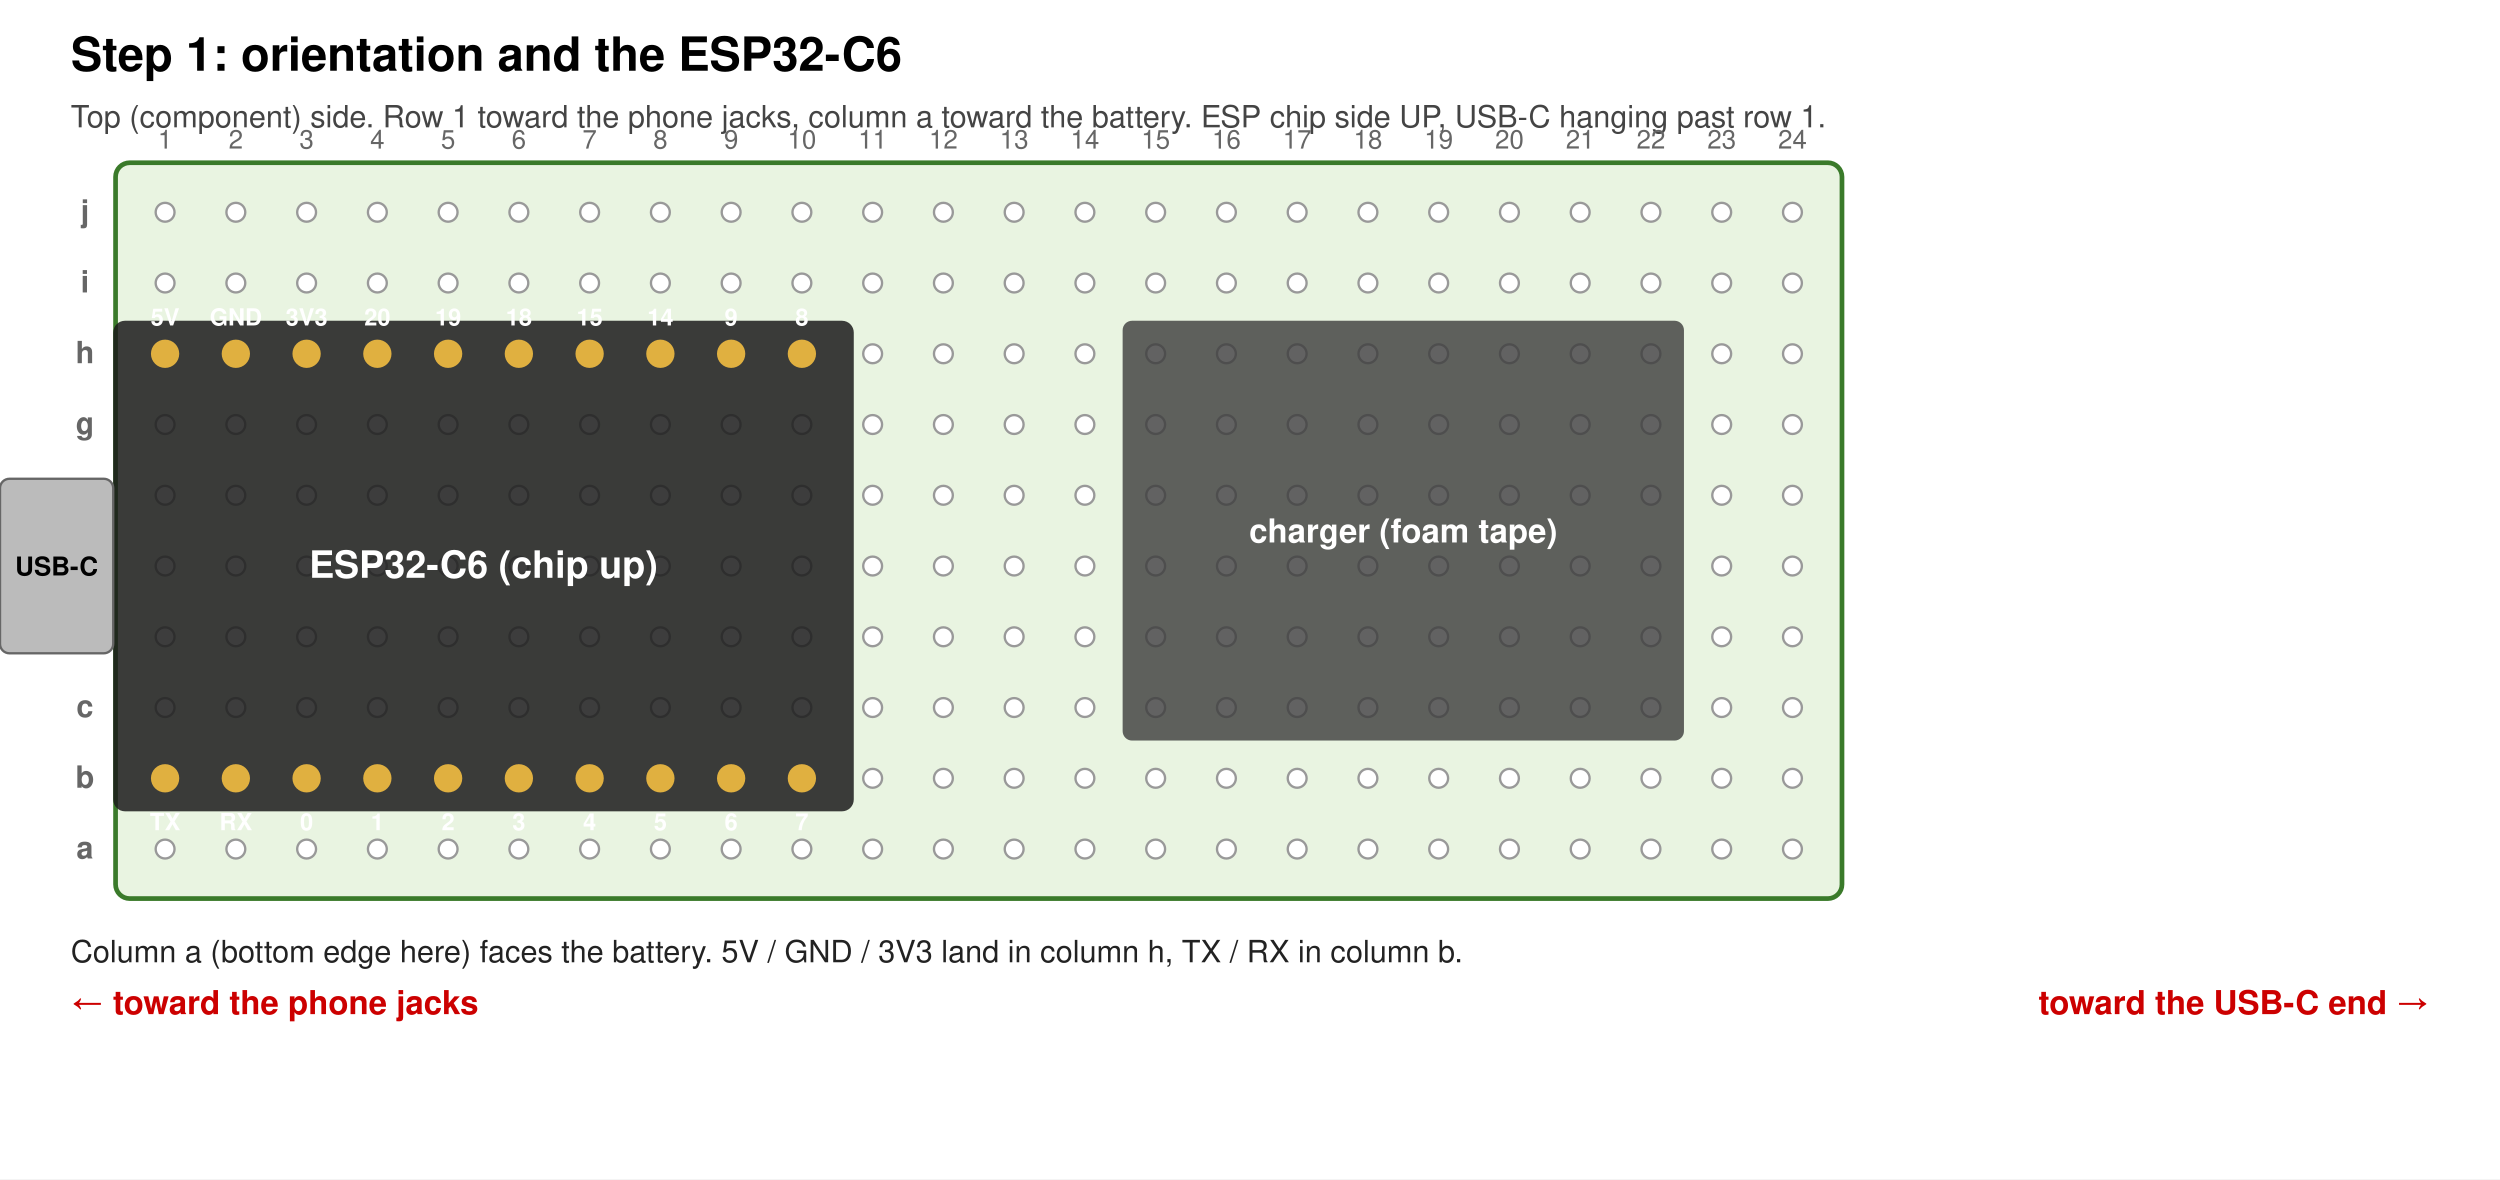
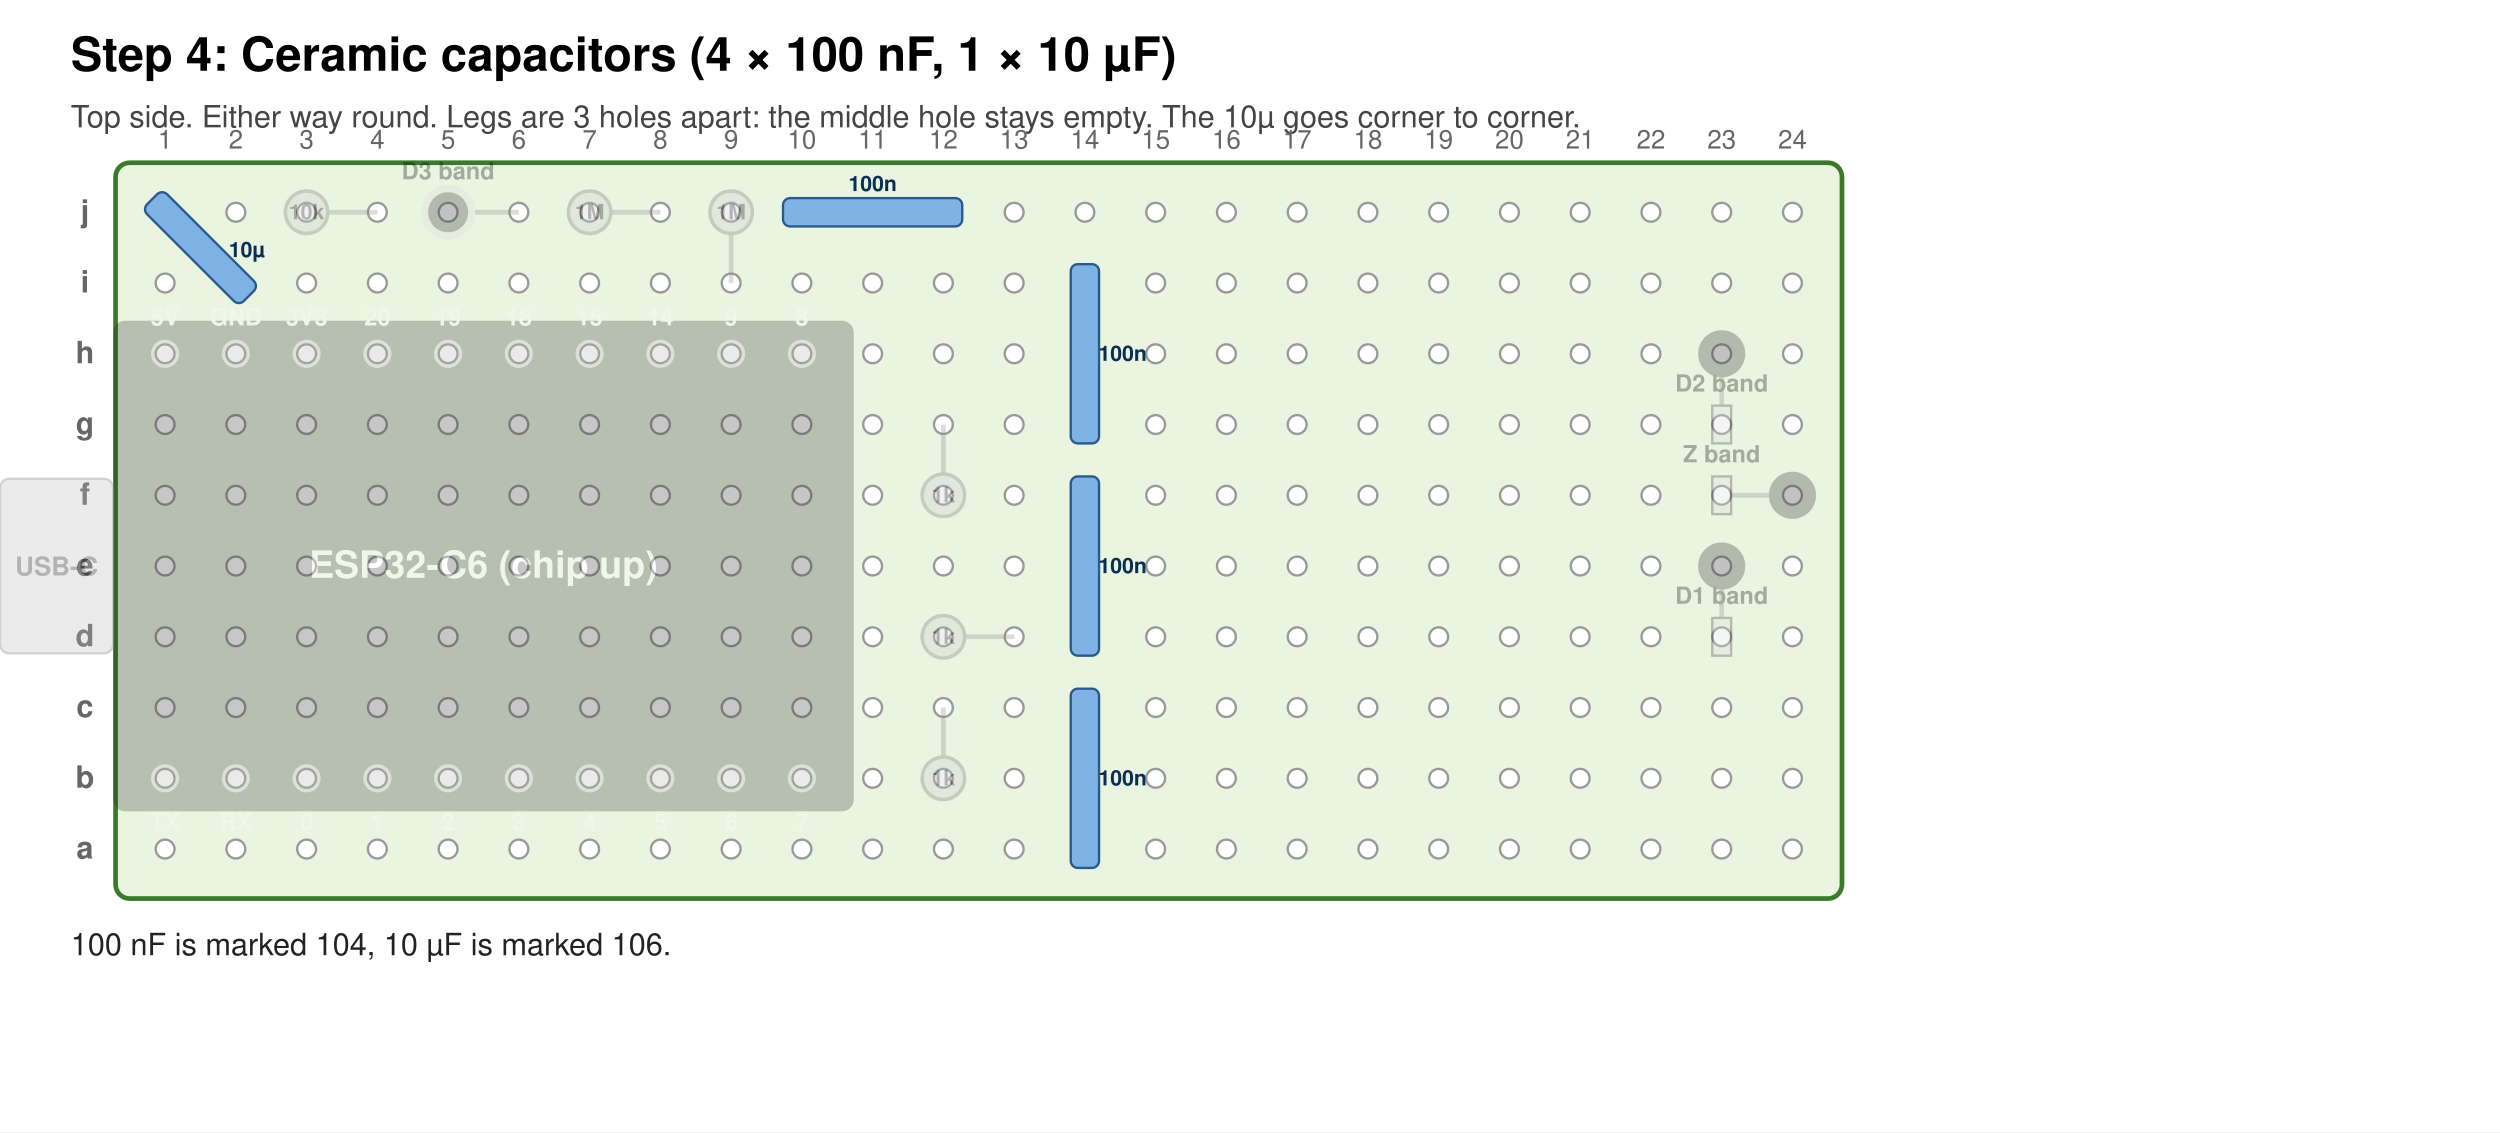
- <svg xmlns="http://www.w3.org/2000/svg" width="1060" height="500" font-family="Helvetica,Arial">
+ <svg xmlns="http://www.w3.org/2000/svg" width="1060" height="480" font-family="Helvetica,Arial">
+   <defs>
+     <filter id="mute">
+       <feColorMatrix type="saturate" values="0" />
+     </filter>
+   </defs>
  <rect width="100%" height="100%" fill="#ffffff" />
-   <text x="30" y="30" font-size="20" font-weight="bold">Step 1: orientation and the ESP32-C6</text>
-   <text x="30" y="54" font-size="13" fill="#444">Top (component) side. Row 1 toward the phone jacks, column a toward the battery. ESP chip side UP, USB-C hanging past row 1.</text>
+   <text x="30" y="30" font-size="20" font-weight="bold">Step 4: Ceramic capacitors (4 × 100 nF, 1 × 10 µF)</text>
+   <text x="30" y="54" font-size="13" fill="#444">Top side. Either way round. Legs are 3 holes apart: the middle hole stays empty. The 10µ goes corner to corner.</text>
  <rect x="49" y="69" width="732" height="312" rx="6" fill="#e9f4e1" stroke="#3a7a2a" stroke-width="2" />
  <text x="70" y="63" font-size="11" fill="#666" text-anchor="middle">1</text>
  <text x="100" y="63" font-size="11" fill="#666" text-anchor="middle">2</text>
  <text x="130" y="63" font-size="11" fill="#666" text-anchor="middle">3</text>
  <text x="160" y="63" font-size="11" fill="#666" text-anchor="middle">4</text>
  <text x="190" y="63" font-size="11" fill="#666" text-anchor="middle">5</text>
  <text x="220" y="63" font-size="11" fill="#666" text-anchor="middle">6</text>
  <text x="250" y="63" font-size="11" fill="#666" text-anchor="middle">7</text>
  <text x="280" y="63" font-size="11" fill="#666" text-anchor="middle">8</text>
  <text x="310" y="63" font-size="11" fill="#666" text-anchor="middle">9</text>
  <text x="340" y="63" font-size="11" fill="#666" text-anchor="middle">10</text>
  <text x="370" y="63" font-size="11" fill="#666" text-anchor="middle">11</text>
  <text x="400" y="63" font-size="11" fill="#666" text-anchor="middle">12</text>
  <text x="430" y="63" font-size="11" fill="#666" text-anchor="middle">13</text>
  <text x="460" y="63" font-size="11" fill="#666" text-anchor="middle">14</text>
  <text x="490" y="63" font-size="11" fill="#666" text-anchor="middle">15</text>
  <text x="520" y="63" font-size="11" fill="#666" text-anchor="middle">16</text>
  <text x="550" y="63" font-size="11" fill="#666" text-anchor="middle">17</text>
  <text x="580" y="63" font-size="11" fill="#666" text-anchor="middle">18</text>
  <text x="610" y="63" font-size="11" fill="#666" text-anchor="middle">19</text>
  <text x="640" y="63" font-size="11" fill="#666" text-anchor="middle">20</text>
  <text x="670" y="63" font-size="11" fill="#666" text-anchor="middle">21</text>
  <text x="700" y="63" font-size="11" fill="#666" text-anchor="middle">22</text>
  <text x="730" y="63" font-size="11" fill="#666" text-anchor="middle">23</text>
  <text x="760" y="63" font-size="11" fill="#666" text-anchor="middle">24</text>
  <text x="36" y="364" font-size="13" font-weight="bold" fill="#666" text-anchor="middle">a</text>
  <text x="36" y="334" font-size="13" font-weight="bold" fill="#666" text-anchor="middle">b</text>
  <text x="36" y="304" font-size="13" font-weight="bold" fill="#666" text-anchor="middle">c</text>
  <text x="36" y="274" font-size="13" font-weight="bold" fill="#666" text-anchor="middle">d</text>
  <text x="36" y="244" font-size="13" font-weight="bold" fill="#666" text-anchor="middle">e</text>
  <text x="36" y="214" font-size="13" font-weight="bold" fill="#666" text-anchor="middle">f</text>
  <text x="36" y="184" font-size="13" font-weight="bold" fill="#666" text-anchor="middle">g</text>
  <text x="36" y="154" font-size="13" font-weight="bold" fill="#666" text-anchor="middle">h</text>
  <text x="36" y="124" font-size="13" font-weight="bold" fill="#666" text-anchor="middle">i</text>
  <text x="36" y="94" font-size="13" font-weight="bold" fill="#666" text-anchor="middle">j</text>
  <circle cx="70" cy="360" r="4" fill="#fff" stroke="#999" />
  <circle cx="70" cy="330" r="4" fill="#fff" stroke="#999" />
  <circle cx="70" cy="300" r="4" fill="#fff" stroke="#999" />
  <circle cx="70" cy="270" r="4" fill="#fff" stroke="#999" />
  <circle cx="70" cy="240" r="4" fill="#fff" stroke="#999" />
  <circle cx="70" cy="210" r="4" fill="#fff" stroke="#999" />
  <circle cx="70" cy="180" r="4" fill="#fff" stroke="#999" />
  <circle cx="70" cy="150" r="4" fill="#fff" stroke="#999" />
  <circle cx="70" cy="120" r="4" fill="#fff" stroke="#999" />
  <circle cx="70" cy="90" r="4" fill="#fff" stroke="#999" />
  <circle cx="100" cy="360" r="4" fill="#fff" stroke="#999" />
  <circle cx="100" cy="330" r="4" fill="#fff" stroke="#999" />
  <circle cx="100" cy="300" r="4" fill="#fff" stroke="#999" />
  <circle cx="100" cy="270" r="4" fill="#fff" stroke="#999" />
  <circle cx="100" cy="240" r="4" fill="#fff" stroke="#999" />
  <circle cx="100" cy="210" r="4" fill="#fff" stroke="#999" />
  <circle cx="100" cy="180" r="4" fill="#fff" stroke="#999" />
  <circle cx="100" cy="150" r="4" fill="#fff" stroke="#999" />
  <circle cx="100" cy="120" r="4" fill="#fff" stroke="#999" />
  <circle cx="100" cy="90" r="4" fill="#fff" stroke="#999" />
  <circle cx="130" cy="360" r="4" fill="#fff" stroke="#999" />
  <circle cx="130" cy="330" r="4" fill="#fff" stroke="#999" />
  <circle cx="130" cy="300" r="4" fill="#fff" stroke="#999" />
  <circle cx="130" cy="270" r="4" fill="#fff" stroke="#999" />
  <circle cx="130" cy="240" r="4" fill="#fff" stroke="#999" />
  <circle cx="130" cy="210" r="4" fill="#fff" stroke="#999" />
  <circle cx="130" cy="180" r="4" fill="#fff" stroke="#999" />
  <circle cx="130" cy="150" r="4" fill="#fff" stroke="#999" />
  <circle cx="130" cy="120" r="4" fill="#fff" stroke="#999" />
  <circle cx="130" cy="90" r="4" fill="#fff" stroke="#999" />
  <circle cx="160" cy="360" r="4" fill="#fff" stroke="#999" />
  <circle cx="160" cy="330" r="4" fill="#fff" stroke="#999" />
  <circle cx="160" cy="300" r="4" fill="#fff" stroke="#999" />
  <circle cx="160" cy="270" r="4" fill="#fff" stroke="#999" />
  <circle cx="160" cy="240" r="4" fill="#fff" stroke="#999" />
  <circle cx="160" cy="210" r="4" fill="#fff" stroke="#999" />
  <circle cx="160" cy="180" r="4" fill="#fff" stroke="#999" />
  <circle cx="160" cy="150" r="4" fill="#fff" stroke="#999" />
  <circle cx="160" cy="120" r="4" fill="#fff" stroke="#999" />
  <circle cx="160" cy="90" r="4" fill="#fff" stroke="#999" />
  <circle cx="190" cy="360" r="4" fill="#fff" stroke="#999" />
  <circle cx="190" cy="330" r="4" fill="#fff" stroke="#999" />
  <circle cx="190" cy="300" r="4" fill="#fff" stroke="#999" />
  <circle cx="190" cy="270" r="4" fill="#fff" stroke="#999" />
  <circle cx="190" cy="240" r="4" fill="#fff" stroke="#999" />
  <circle cx="190" cy="210" r="4" fill="#fff" stroke="#999" />
  <circle cx="190" cy="180" r="4" fill="#fff" stroke="#999" />
  <circle cx="190" cy="150" r="4" fill="#fff" stroke="#999" />
  <circle cx="190" cy="120" r="4" fill="#fff" stroke="#999" />
  <circle cx="190" cy="90" r="4" fill="#fff" stroke="#999" />
  <circle cx="220" cy="360" r="4" fill="#fff" stroke="#999" />
  <circle cx="220" cy="330" r="4" fill="#fff" stroke="#999" />
  <circle cx="220" cy="300" r="4" fill="#fff" stroke="#999" />
  <circle cx="220" cy="270" r="4" fill="#fff" stroke="#999" />
  <circle cx="220" cy="240" r="4" fill="#fff" stroke="#999" />
  <circle cx="220" cy="210" r="4" fill="#fff" stroke="#999" />
  <circle cx="220" cy="180" r="4" fill="#fff" stroke="#999" />
  <circle cx="220" cy="150" r="4" fill="#fff" stroke="#999" />
  <circle cx="220" cy="120" r="4" fill="#fff" stroke="#999" />
  <circle cx="220" cy="90" r="4" fill="#fff" stroke="#999" />
  <circle cx="250" cy="360" r="4" fill="#fff" stroke="#999" />
  <circle cx="250" cy="330" r="4" fill="#fff" stroke="#999" />
  <circle cx="250" cy="300" r="4" fill="#fff" stroke="#999" />
  <circle cx="250" cy="270" r="4" fill="#fff" stroke="#999" />
  <circle cx="250" cy="240" r="4" fill="#fff" stroke="#999" />
  <circle cx="250" cy="210" r="4" fill="#fff" stroke="#999" />
  <circle cx="250" cy="180" r="4" fill="#fff" stroke="#999" />
  <circle cx="250" cy="150" r="4" fill="#fff" stroke="#999" />
  <circle cx="250" cy="120" r="4" fill="#fff" stroke="#999" />
  <circle cx="250" cy="90" r="4" fill="#fff" stroke="#999" />
  <circle cx="280" cy="360" r="4" fill="#fff" stroke="#999" />
  <circle cx="280" cy="330" r="4" fill="#fff" stroke="#999" />
  <circle cx="280" cy="300" r="4" fill="#fff" stroke="#999" />
  <circle cx="280" cy="270" r="4" fill="#fff" stroke="#999" />
  <circle cx="280" cy="240" r="4" fill="#fff" stroke="#999" />
  <circle cx="280" cy="210" r="4" fill="#fff" stroke="#999" />
  <circle cx="280" cy="180" r="4" fill="#fff" stroke="#999" />
  <circle cx="280" cy="150" r="4" fill="#fff" stroke="#999" />
  <circle cx="280" cy="120" r="4" fill="#fff" stroke="#999" />
  <circle cx="280" cy="90" r="4" fill="#fff" stroke="#999" />
  <circle cx="310" cy="360" r="4" fill="#fff" stroke="#999" />
  <circle cx="310" cy="330" r="4" fill="#fff" stroke="#999" />
  <circle cx="310" cy="300" r="4" fill="#fff" stroke="#999" />
  <circle cx="310" cy="270" r="4" fill="#fff" stroke="#999" />
  <circle cx="310" cy="240" r="4" fill="#fff" stroke="#999" />
  <circle cx="310" cy="210" r="4" fill="#fff" stroke="#999" />
  <circle cx="310" cy="180" r="4" fill="#fff" stroke="#999" />
  <circle cx="310" cy="150" r="4" fill="#fff" stroke="#999" />
  <circle cx="310" cy="120" r="4" fill="#fff" stroke="#999" />
  <circle cx="310" cy="90" r="4" fill="#fff" stroke="#999" />
  <circle cx="340" cy="360" r="4" fill="#fff" stroke="#999" />
  <circle cx="340" cy="330" r="4" fill="#fff" stroke="#999" />
  <circle cx="340" cy="300" r="4" fill="#fff" stroke="#999" />
  <circle cx="340" cy="270" r="4" fill="#fff" stroke="#999" />
  <circle cx="340" cy="240" r="4" fill="#fff" stroke="#999" />
  <circle cx="340" cy="210" r="4" fill="#fff" stroke="#999" />
  <circle cx="340" cy="180" r="4" fill="#fff" stroke="#999" />
  <circle cx="340" cy="150" r="4" fill="#fff" stroke="#999" />
  <circle cx="340" cy="120" r="4" fill="#fff" stroke="#999" />
  <circle cx="340" cy="90" r="4" fill="#fff" stroke="#999" />
  <circle cx="370" cy="360" r="4" fill="#fff" stroke="#999" />
  <circle cx="370" cy="330" r="4" fill="#fff" stroke="#999" />
  <circle cx="370" cy="300" r="4" fill="#fff" stroke="#999" />
  <circle cx="370" cy="270" r="4" fill="#fff" stroke="#999" />
  <circle cx="370" cy="240" r="4" fill="#fff" stroke="#999" />
  <circle cx="370" cy="210" r="4" fill="#fff" stroke="#999" />
  <circle cx="370" cy="180" r="4" fill="#fff" stroke="#999" />
  <circle cx="370" cy="150" r="4" fill="#fff" stroke="#999" />
  <circle cx="370" cy="120" r="4" fill="#fff" stroke="#999" />
  <circle cx="370" cy="90" r="4" fill="#fff" stroke="#999" />
  <circle cx="400" cy="360" r="4" fill="#fff" stroke="#999" />
  <circle cx="400" cy="330" r="4" fill="#fff" stroke="#999" />
  <circle cx="400" cy="300" r="4" fill="#fff" stroke="#999" />
  <circle cx="400" cy="270" r="4" fill="#fff" stroke="#999" />
  <circle cx="400" cy="240" r="4" fill="#fff" stroke="#999" />
  <circle cx="400" cy="210" r="4" fill="#fff" stroke="#999" />
  <circle cx="400" cy="180" r="4" fill="#fff" stroke="#999" />
  <circle cx="400" cy="150" r="4" fill="#fff" stroke="#999" />
  <circle cx="400" cy="120" r="4" fill="#fff" stroke="#999" />
  <circle cx="400" cy="90" r="4" fill="#fff" stroke="#999" />
  <circle cx="430" cy="360" r="4" fill="#fff" stroke="#999" />
  <circle cx="430" cy="330" r="4" fill="#fff" stroke="#999" />
  <circle cx="430" cy="300" r="4" fill="#fff" stroke="#999" />
  <circle cx="430" cy="270" r="4" fill="#fff" stroke="#999" />
  <circle cx="430" cy="240" r="4" fill="#fff" stroke="#999" />
  <circle cx="430" cy="210" r="4" fill="#fff" stroke="#999" />
  <circle cx="430" cy="180" r="4" fill="#fff" stroke="#999" />
  <circle cx="430" cy="150" r="4" fill="#fff" stroke="#999" />
  <circle cx="430" cy="120" r="4" fill="#fff" stroke="#999" />
  <circle cx="430" cy="90" r="4" fill="#fff" stroke="#999" />
  <circle cx="460" cy="360" r="4" fill="#fff" stroke="#999" />
  <circle cx="460" cy="330" r="4" fill="#fff" stroke="#999" />
  <circle cx="460" cy="300" r="4" fill="#fff" stroke="#999" />
  <circle cx="460" cy="270" r="4" fill="#fff" stroke="#999" />
  <circle cx="460" cy="240" r="4" fill="#fff" stroke="#999" />
  <circle cx="460" cy="210" r="4" fill="#fff" stroke="#999" />
  <circle cx="460" cy="180" r="4" fill="#fff" stroke="#999" />
  <circle cx="460" cy="150" r="4" fill="#fff" stroke="#999" />
  <circle cx="460" cy="120" r="4" fill="#fff" stroke="#999" />
  <circle cx="460" cy="90" r="4" fill="#fff" stroke="#999" />
  <circle cx="490" cy="360" r="4" fill="#fff" stroke="#999" />
  <circle cx="490" cy="330" r="4" fill="#fff" stroke="#999" />
  <circle cx="490" cy="300" r="4" fill="#fff" stroke="#999" />
  <circle cx="490" cy="270" r="4" fill="#fff" stroke="#999" />
  <circle cx="490" cy="240" r="4" fill="#fff" stroke="#999" />
  <circle cx="490" cy="210" r="4" fill="#fff" stroke="#999" />
  <circle cx="490" cy="180" r="4" fill="#fff" stroke="#999" />
  <circle cx="490" cy="150" r="4" fill="#fff" stroke="#999" />
  <circle cx="490" cy="120" r="4" fill="#fff" stroke="#999" />
  <circle cx="490" cy="90" r="4" fill="#fff" stroke="#999" />
  <circle cx="520" cy="360" r="4" fill="#fff" stroke="#999" />
  <circle cx="520" cy="330" r="4" fill="#fff" stroke="#999" />
  <circle cx="520" cy="300" r="4" fill="#fff" stroke="#999" />
  <circle cx="520" cy="270" r="4" fill="#fff" stroke="#999" />
  <circle cx="520" cy="240" r="4" fill="#fff" stroke="#999" />
  <circle cx="520" cy="210" r="4" fill="#fff" stroke="#999" />
  <circle cx="520" cy="180" r="4" fill="#fff" stroke="#999" />
  <circle cx="520" cy="150" r="4" fill="#fff" stroke="#999" />
  <circle cx="520" cy="120" r="4" fill="#fff" stroke="#999" />
  <circle cx="520" cy="90" r="4" fill="#fff" stroke="#999" />
  <circle cx="550" cy="360" r="4" fill="#fff" stroke="#999" />
  <circle cx="550" cy="330" r="4" fill="#fff" stroke="#999" />
  <circle cx="550" cy="300" r="4" fill="#fff" stroke="#999" />
  <circle cx="550" cy="270" r="4" fill="#fff" stroke="#999" />
  <circle cx="550" cy="240" r="4" fill="#fff" stroke="#999" />
  <circle cx="550" cy="210" r="4" fill="#fff" stroke="#999" />
  <circle cx="550" cy="180" r="4" fill="#fff" stroke="#999" />
  <circle cx="550" cy="150" r="4" fill="#fff" stroke="#999" />
  <circle cx="550" cy="120" r="4" fill="#fff" stroke="#999" />
  <circle cx="550" cy="90" r="4" fill="#fff" stroke="#999" />
  <circle cx="580" cy="360" r="4" fill="#fff" stroke="#999" />
  <circle cx="580" cy="330" r="4" fill="#fff" stroke="#999" />
  <circle cx="580" cy="300" r="4" fill="#fff" stroke="#999" />
  <circle cx="580" cy="270" r="4" fill="#fff" stroke="#999" />
  <circle cx="580" cy="240" r="4" fill="#fff" stroke="#999" />
  <circle cx="580" cy="210" r="4" fill="#fff" stroke="#999" />
  <circle cx="580" cy="180" r="4" fill="#fff" stroke="#999" />
  <circle cx="580" cy="150" r="4" fill="#fff" stroke="#999" />
  <circle cx="580" cy="120" r="4" fill="#fff" stroke="#999" />
  <circle cx="580" cy="90" r="4" fill="#fff" stroke="#999" />
  <circle cx="610" cy="360" r="4" fill="#fff" stroke="#999" />
  <circle cx="610" cy="330" r="4" fill="#fff" stroke="#999" />
  <circle cx="610" cy="300" r="4" fill="#fff" stroke="#999" />
  <circle cx="610" cy="270" r="4" fill="#fff" stroke="#999" />
  <circle cx="610" cy="240" r="4" fill="#fff" stroke="#999" />
  <circle cx="610" cy="210" r="4" fill="#fff" stroke="#999" />
  <circle cx="610" cy="180" r="4" fill="#fff" stroke="#999" />
  <circle cx="610" cy="150" r="4" fill="#fff" stroke="#999" />
  <circle cx="610" cy="120" r="4" fill="#fff" stroke="#999" />
  <circle cx="610" cy="90" r="4" fill="#fff" stroke="#999" />
  <circle cx="640" cy="360" r="4" fill="#fff" stroke="#999" />
  <circle cx="640" cy="330" r="4" fill="#fff" stroke="#999" />
  <circle cx="640" cy="300" r="4" fill="#fff" stroke="#999" />
  <circle cx="640" cy="270" r="4" fill="#fff" stroke="#999" />
  <circle cx="640" cy="240" r="4" fill="#fff" stroke="#999" />
  <circle cx="640" cy="210" r="4" fill="#fff" stroke="#999" />
  <circle cx="640" cy="180" r="4" fill="#fff" stroke="#999" />
  <circle cx="640" cy="150" r="4" fill="#fff" stroke="#999" />
  <circle cx="640" cy="120" r="4" fill="#fff" stroke="#999" />
  <circle cx="640" cy="90" r="4" fill="#fff" stroke="#999" />
  <circle cx="670" cy="360" r="4" fill="#fff" stroke="#999" />
  <circle cx="670" cy="330" r="4" fill="#fff" stroke="#999" />
  <circle cx="670" cy="300" r="4" fill="#fff" stroke="#999" />
  <circle cx="670" cy="270" r="4" fill="#fff" stroke="#999" />
  <circle cx="670" cy="240" r="4" fill="#fff" stroke="#999" />
  <circle cx="670" cy="210" r="4" fill="#fff" stroke="#999" />
  <circle cx="670" cy="180" r="4" fill="#fff" stroke="#999" />
  <circle cx="670" cy="150" r="4" fill="#fff" stroke="#999" />
  <circle cx="670" cy="120" r="4" fill="#fff" stroke="#999" />
  <circle cx="670" cy="90" r="4" fill="#fff" stroke="#999" />
  <circle cx="700" cy="360" r="4" fill="#fff" stroke="#999" />
  <circle cx="700" cy="330" r="4" fill="#fff" stroke="#999" />
  <circle cx="700" cy="300" r="4" fill="#fff" stroke="#999" />
  <circle cx="700" cy="270" r="4" fill="#fff" stroke="#999" />
  <circle cx="700" cy="240" r="4" fill="#fff" stroke="#999" />
  <circle cx="700" cy="210" r="4" fill="#fff" stroke="#999" />
  <circle cx="700" cy="180" r="4" fill="#fff" stroke="#999" />
  <circle cx="700" cy="150" r="4" fill="#fff" stroke="#999" />
  <circle cx="700" cy="120" r="4" fill="#fff" stroke="#999" />
  <circle cx="700" cy="90" r="4" fill="#fff" stroke="#999" />
  <circle cx="730" cy="360" r="4" fill="#fff" stroke="#999" />
  <circle cx="730" cy="330" r="4" fill="#fff" stroke="#999" />
  <circle cx="730" cy="300" r="4" fill="#fff" stroke="#999" />
  <circle cx="730" cy="270" r="4" fill="#fff" stroke="#999" />
  <circle cx="730" cy="240" r="4" fill="#fff" stroke="#999" />
  <circle cx="730" cy="210" r="4" fill="#fff" stroke="#999" />
  <circle cx="730" cy="180" r="4" fill="#fff" stroke="#999" />
  <circle cx="730" cy="150" r="4" fill="#fff" stroke="#999" />
  <circle cx="730" cy="120" r="4" fill="#fff" stroke="#999" />
  <circle cx="730" cy="90" r="4" fill="#fff" stroke="#999" />
  <circle cx="760" cy="360" r="4" fill="#fff" stroke="#999" />
  <circle cx="760" cy="330" r="4" fill="#fff" stroke="#999" />
  <circle cx="760" cy="300" r="4" fill="#fff" stroke="#999" />
  <circle cx="760" cy="270" r="4" fill="#fff" stroke="#999" />
  <circle cx="760" cy="240" r="4" fill="#fff" stroke="#999" />
  <circle cx="760" cy="210" r="4" fill="#fff" stroke="#999" />
  <circle cx="760" cy="180" r="4" fill="#fff" stroke="#999" />
  <circle cx="760" cy="150" r="4" fill="#fff" stroke="#999" />
  <circle cx="760" cy="120" r="4" fill="#fff" stroke="#999" />
  <circle cx="760" cy="90" r="4" fill="#fff" stroke="#999" />
-   <rect x="48" y="136" width="314" height="208" rx="5" fill="#1b1b1b" opacity="0.85" />
-   <rect x="0" y="203" width="48" height="74" rx="4" fill="#bbb" stroke="#666" />
-   <text x="24" y="244" font-size="11" text-anchor="middle" font-weight="bold">USB-C</text>
-   <circle cx="70" cy="330" r="6" fill="#e0b040" />
-   <circle cx="70" cy="150" r="6" fill="#e0b040" />
-   <text x="70" y="352" font-size="10" fill="#fff" text-anchor="middle" font-weight="bold">TX</text>
-   <text x="70" y="138" font-size="10" fill="#fff" text-anchor="middle" font-weight="bold">5V</text>
-   <circle cx="100" cy="330" r="6" fill="#e0b040" />
-   <circle cx="100" cy="150" r="6" fill="#e0b040" />
-   <text x="100" y="352" font-size="10" fill="#fff" text-anchor="middle" font-weight="bold">RX</text>
-   <text x="100" y="138" font-size="10" fill="#fff" text-anchor="middle" font-weight="bold">GND</text>
-   <circle cx="130" cy="330" r="6" fill="#e0b040" />
-   <circle cx="130" cy="150" r="6" fill="#e0b040" />
-   <text x="130" y="352" font-size="10" fill="#fff" text-anchor="middle" font-weight="bold">0</text>
-   <text x="130" y="138" font-size="10" fill="#fff" text-anchor="middle" font-weight="bold">3V3</text>
-   <circle cx="160" cy="330" r="6" fill="#e0b040" />
-   <circle cx="160" cy="150" r="6" fill="#e0b040" />
-   <text x="160" y="352" font-size="10" fill="#fff" text-anchor="middle" font-weight="bold">1</text>
-   <text x="160" y="138" font-size="10" fill="#fff" text-anchor="middle" font-weight="bold">20</text>
-   <circle cx="190" cy="330" r="6" fill="#e0b040" />
-   <circle cx="190" cy="150" r="6" fill="#e0b040" />
-   <text x="190" y="352" font-size="10" fill="#fff" text-anchor="middle" font-weight="bold">2</text>
-   <text x="190" y="138" font-size="10" fill="#fff" text-anchor="middle" font-weight="bold">19</text>
-   <circle cx="220" cy="330" r="6" fill="#e0b040" />
-   <circle cx="220" cy="150" r="6" fill="#e0b040" />
-   <text x="220" y="352" font-size="10" fill="#fff" text-anchor="middle" font-weight="bold">3</text>
-   <text x="220" y="138" font-size="10" fill="#fff" text-anchor="middle" font-weight="bold">18</text>
-   <circle cx="250" cy="330" r="6" fill="#e0b040" />
-   <circle cx="250" cy="150" r="6" fill="#e0b040" />
-   <text x="250" y="352" font-size="10" fill="#fff" text-anchor="middle" font-weight="bold">4</text>
-   <text x="250" y="138" font-size="10" fill="#fff" text-anchor="middle" font-weight="bold">15</text>
-   <circle cx="280" cy="330" r="6" fill="#e0b040" />
-   <circle cx="280" cy="150" r="6" fill="#e0b040" />
-   <text x="280" y="352" font-size="10" fill="#fff" text-anchor="middle" font-weight="bold">5</text>
-   <text x="280" y="138" font-size="10" fill="#fff" text-anchor="middle" font-weight="bold">14</text>
-   <circle cx="310" cy="330" r="6" fill="#e0b040" />
-   <circle cx="310" cy="150" r="6" fill="#e0b040" />
-   <text x="310" y="352" font-size="10" fill="#fff" text-anchor="middle" font-weight="bold">6</text>
-   <text x="310" y="138" font-size="10" fill="#fff" text-anchor="middle" font-weight="bold">9</text>
-   <circle cx="340" cy="330" r="6" fill="#e0b040" />
-   <circle cx="340" cy="150" r="6" fill="#e0b040" />
-   <text x="340" y="352" font-size="10" fill="#fff" text-anchor="middle" font-weight="bold">7</text>
-   <text x="340" y="138" font-size="10" fill="#fff" text-anchor="middle" font-weight="bold">8</text>
-   <text x="205" y="245" font-size="16" fill="#fff" text-anchor="middle" font-weight="bold">ESP32-C6 (chip up)</text>
-   <rect x="476" y="136" width="238" height="178" rx="4" fill="#3b3b3b" opacity="0.8" />
-   <text x="595" y="230" font-size="14" fill="#fff" text-anchor="middle" font-weight="bold">charger (foam tape)</text>
-   <text x="30" y="430" font-size="14" fill="#c00" font-weight="bold">← toward the phone jacks</text>
-   <text x="1030" y="430" font-size="14" fill="#c00" font-weight="bold" text-anchor="end">toward the USB-C end →</text>
-   <text x="30" y="408" font-size="13" fill="#222">Column a (bottom edge here) faces the battery. 5V / GND / 3V3 land in column h, TX / RX in column b.</text>
+   <g filter="url(#mute)" opacity="0.3">
+     <rect x="48" y="136" width="314" height="208" rx="5" fill="#1b1b1b" opacity="0.85" />
+     <rect x="0" y="203" width="48" height="74" rx="4" fill="#bbb" stroke="#666" />
+     <text x="24" y="244" font-size="11" text-anchor="middle" font-weight="bold">USB-C</text>
+     <circle cx="70" cy="330" r="6" fill="#e0b040" />
+     <text x="70" y="352" font-size="10" fill="#fff" text-anchor="middle" font-weight="bold">TX</text>
+     <circle cx="100" cy="330" r="6" fill="#e0b040" />
+     <text x="100" y="352" font-size="10" fill="#fff" text-anchor="middle" font-weight="bold">RX</text>
+     <circle cx="130" cy="330" r="6" fill="#e0b040" />
+     <text x="130" y="352" font-size="10" fill="#fff" text-anchor="middle" font-weight="bold">0</text>
+     <circle cx="160" cy="330" r="6" fill="#e0b040" />
+     <text x="160" y="352" font-size="10" fill="#fff" text-anchor="middle" font-weight="bold">1</text>
+     <circle cx="190" cy="330" r="6" fill="#e0b040" />
+     <text x="190" y="352" font-size="10" fill="#fff" text-anchor="middle" font-weight="bold">2</text>
+     <circle cx="220" cy="330" r="6" fill="#e0b040" />
+     <text x="220" y="352" font-size="10" fill="#fff" text-anchor="middle" font-weight="bold">3</text>
+     <circle cx="250" cy="330" r="6" fill="#e0b040" />
+     <text x="250" y="352" font-size="10" fill="#fff" text-anchor="middle" font-weight="bold">4</text>
+     <circle cx="280" cy="330" r="6" fill="#e0b040" />
+     <text x="280" y="352" font-size="10" fill="#fff" text-anchor="middle" font-weight="bold">5</text>
+     <circle cx="310" cy="330" r="6" fill="#e0b040" />
+     <text x="310" y="352" font-size="10" fill="#fff" text-anchor="middle" font-weight="bold">6</text>
+     <circle cx="340" cy="330" r="6" fill="#e0b040" />
+     <text x="340" y="352" font-size="10" fill="#fff" text-anchor="middle" font-weight="bold">7</text>
+     <circle cx="70" cy="150" r="6" fill="#e0b040" />
+     <text x="70" y="138" font-size="10" fill="#fff" text-anchor="middle" font-weight="bold">5V</text>
+     <circle cx="100" cy="150" r="6" fill="#e0b040" />
+     <text x="100" y="138" font-size="10" fill="#fff" text-anchor="middle" font-weight="bold">GND</text>
+     <circle cx="130" cy="150" r="6" fill="#e0b040" />
+     <text x="130" y="138" font-size="10" fill="#fff" text-anchor="middle" font-weight="bold">3V3</text>
+     <circle cx="160" cy="150" r="6" fill="#e0b040" />
+     <text x="160" y="138" font-size="10" fill="#fff" text-anchor="middle" font-weight="bold">20</text>
+     <circle cx="190" cy="150" r="6" fill="#e0b040" />
+     <text x="190" y="138" font-size="10" fill="#fff" text-anchor="middle" font-weight="bold">19</text>
+     <circle cx="220" cy="150" r="6" fill="#e0b040" />
+     <text x="220" y="138" font-size="10" fill="#fff" text-anchor="middle" font-weight="bold">18</text>
+     <circle cx="250" cy="150" r="6" fill="#e0b040" />
+     <text x="250" y="138" font-size="10" fill="#fff" text-anchor="middle" font-weight="bold">15</text>
+     <circle cx="280" cy="150" r="6" fill="#e0b040" />
+     <text x="280" y="138" font-size="10" fill="#fff" text-anchor="middle" font-weight="bold">14</text>
+     <circle cx="310" cy="150" r="6" fill="#e0b040" />
+     <text x="310" y="138" font-size="10" fill="#fff" text-anchor="middle" font-weight="bold">9</text>
+     <circle cx="340" cy="150" r="6" fill="#e0b040" />
+     <text x="340" y="138" font-size="10" fill="#fff" text-anchor="middle" font-weight="bold">8</text>
+     <text x="205" y="245" font-size="16" fill="#fff" text-anchor="middle" font-weight="bold">ESP32-C6 (chip up)</text>
+     <line x1="130" y1="90" x2="160" y2="90" stroke="#888" stroke-width="2" />
+     <circle cx="130" cy="90" r="9" fill="#e8c88a" stroke="#8a6a2a" stroke-width="1.5" />
+     <text x="130" y="93" font-size="9" text-anchor="middle" font-weight="bold">10k</text>
+     <line x1="250" y1="90" x2="280" y2="90" stroke="#888" stroke-width="2" />
+     <circle cx="250" cy="90" r="9" fill="#e8c88a" stroke="#8a6a2a" stroke-width="1.5" />
+     <text x="250" y="93" font-size="9" text-anchor="middle" font-weight="bold">1M</text>
+     <line x1="310" y1="90" x2="310" y2="120" stroke="#888" stroke-width="2" />
+     <circle cx="310" cy="90" r="9" fill="#e8c88a" stroke="#8a6a2a" stroke-width="1.5" />
+     <text x="310" y="93" font-size="9" text-anchor="middle" font-weight="bold">1M</text>
+     <line x1="400" y1="330" x2="400" y2="300" stroke="#888" stroke-width="2" />
+     <circle cx="400" cy="330" r="9" fill="#e8c88a" stroke="#8a6a2a" stroke-width="1.5" />
+     <text x="400" y="333" font-size="9" text-anchor="middle" font-weight="bold">1k</text>
+     <line x1="400" y1="270" x2="430" y2="270" stroke="#888" stroke-width="2" />
+     <circle cx="400" cy="270" r="9" fill="#e8c88a" stroke="#8a6a2a" stroke-width="1.5" />
+     <text x="400" y="273" font-size="9" text-anchor="middle" font-weight="bold">1k</text>
+     <line x1="400" y1="210" x2="400" y2="180" stroke="#888" stroke-width="2" />
+     <circle cx="400" cy="210" r="9" fill="#e8c88a" stroke="#8a6a2a" stroke-width="1.5" />
+     <text x="400" y="213" font-size="9" text-anchor="middle" font-weight="bold">1k</text>
+     <line x1="190" y1="90" x2="220" y2="90" stroke="#888" stroke-width="2" />
+     <circle cx="190" cy="90" r="10" fill="#333" />
+     <circle cx="190" cy="90" r="10" fill="none" stroke="#ddd" stroke-width="3" />
+     <text x="190" y="76" font-size="10" fill="#000" text-anchor="middle" font-weight="bold">D3 band</text>
+     <line x1="730" y1="240" x2="730" y2="270" stroke="#888" stroke-width="2" />
+     <circle cx="730" cy="240" r="10" fill="#333" />
+     <rect x="726" y="262" width="8" height="16" fill="#ddd" stroke="#333" />
+     <text x="730" y="256" font-size="10" fill="#000" text-anchor="middle" font-weight="bold">D1 band</text>
+     <line x1="730" y1="150" x2="730" y2="180" stroke="#888" stroke-width="2" />
+     <circle cx="730" cy="150" r="10" fill="#333" />
+     <rect x="726" y="172" width="8" height="16" fill="#ddd" stroke="#333" />
+     <text x="730" y="166" font-size="10" fill="#000" text-anchor="middle" font-weight="bold">D2 band</text>
+     <line x1="760" y1="210" x2="730" y2="210" stroke="#888" stroke-width="2" />
+     <circle cx="760" cy="210" r="10" fill="#333" />
+     <rect x="726" y="202" width="8" height="16" fill="#ddd" stroke="#333" />
+     <text x="730" y="196" font-size="10" fill="#000" text-anchor="middle" font-weight="bold">Z band</text>
+   </g>
+   <rect x="56" y="99" width="58" height="12" rx="3" fill="#7fb2e5" stroke="#2a5a8a" transform="rotate(45.0 85 105)" />
+   <text x="97" y="109" font-size="9" fill="#0b2e55" font-weight="bold">10µ</text>
+   <rect x="332" y="84" width="76" height="12" rx="3" fill="#7fb2e5" stroke="#2a5a8a" />
+   <text x="370" y="81" font-size="9" text-anchor="middle" fill="#0b2e55" font-weight="bold">100n</text>
+   <rect x="454" y="292" width="12" height="76" rx="3" fill="#7fb2e5" stroke="#2a5a8a" />
+   <text x="476" y="333" font-size="9" text-anchor="middle" fill="#0b2e55" font-weight="bold">100n</text>
+   <rect x="454" y="202" width="12" height="76" rx="3" fill="#7fb2e5" stroke="#2a5a8a" />
+   <text x="476" y="243" font-size="9" text-anchor="middle" fill="#0b2e55" font-weight="bold">100n</text>
+   <rect x="454" y="112" width="12" height="76" rx="3" fill="#7fb2e5" stroke="#2a5a8a" />
+   <text x="476" y="153" font-size="9" text-anchor="middle" fill="#0b2e55" font-weight="bold">100n</text>
+   <text x="30" y="405" font-size="13" fill="#222">100 nF is marked 104, 10 µF is marked 106.</text>
</svg>
